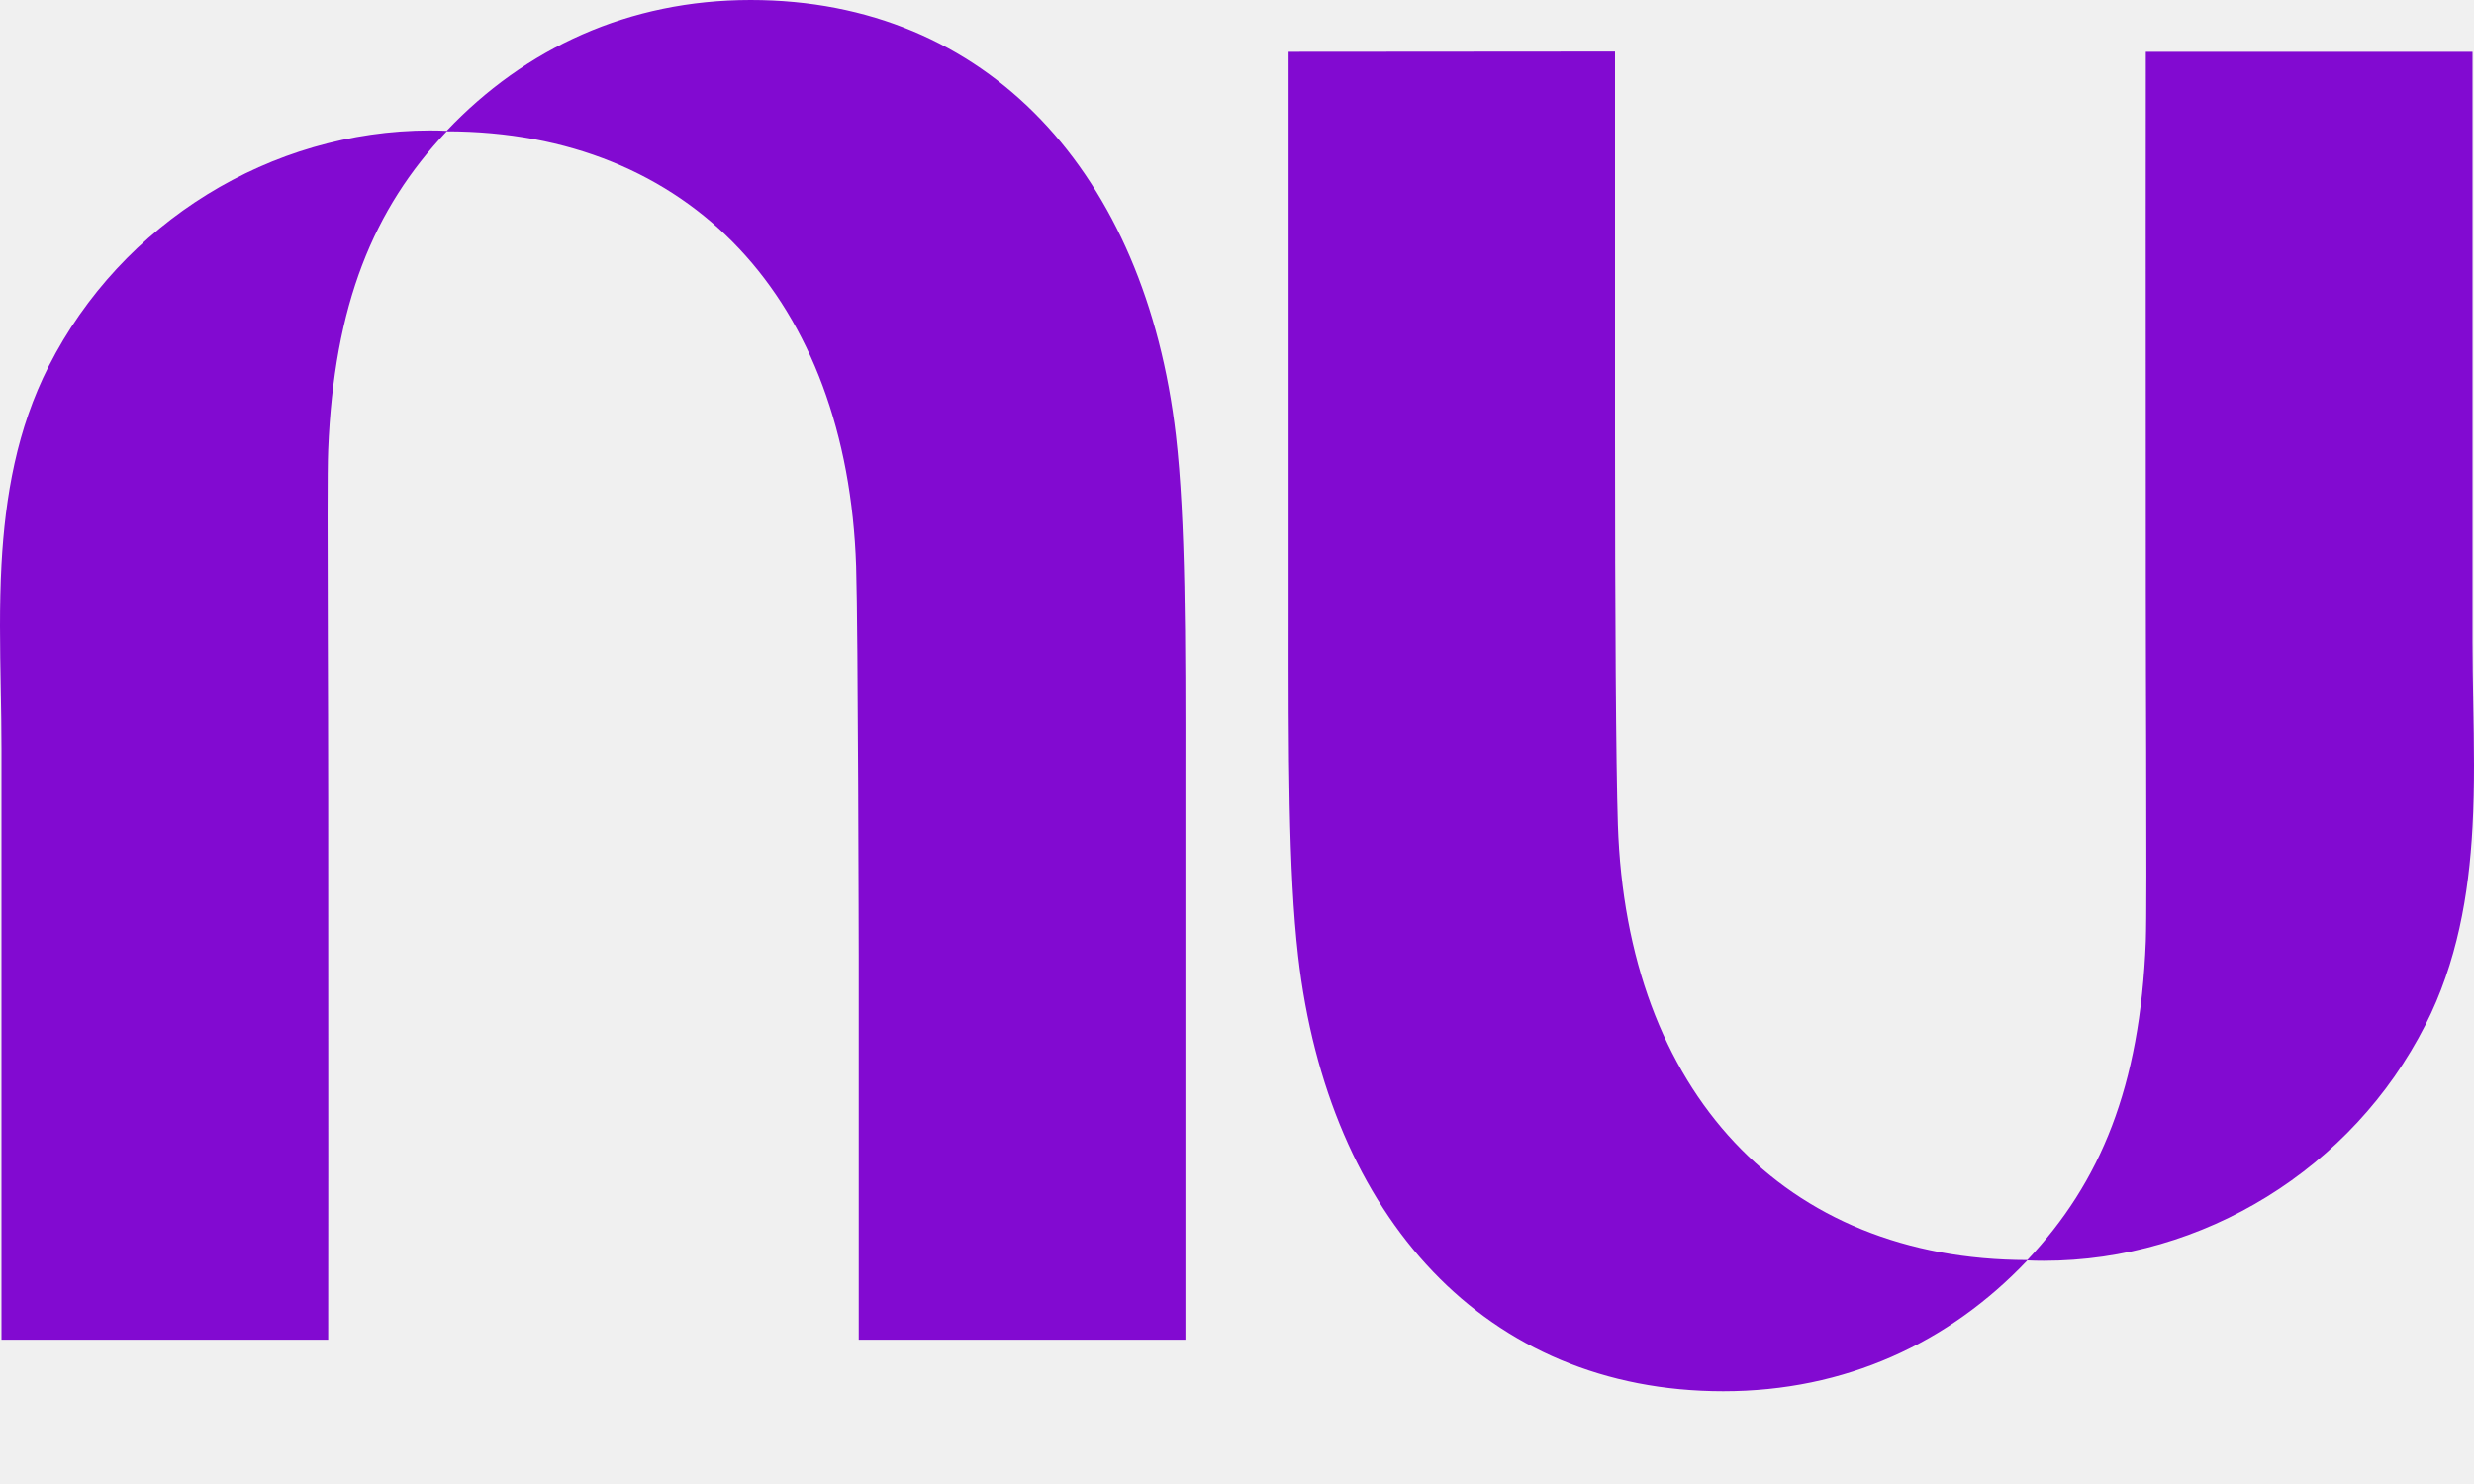
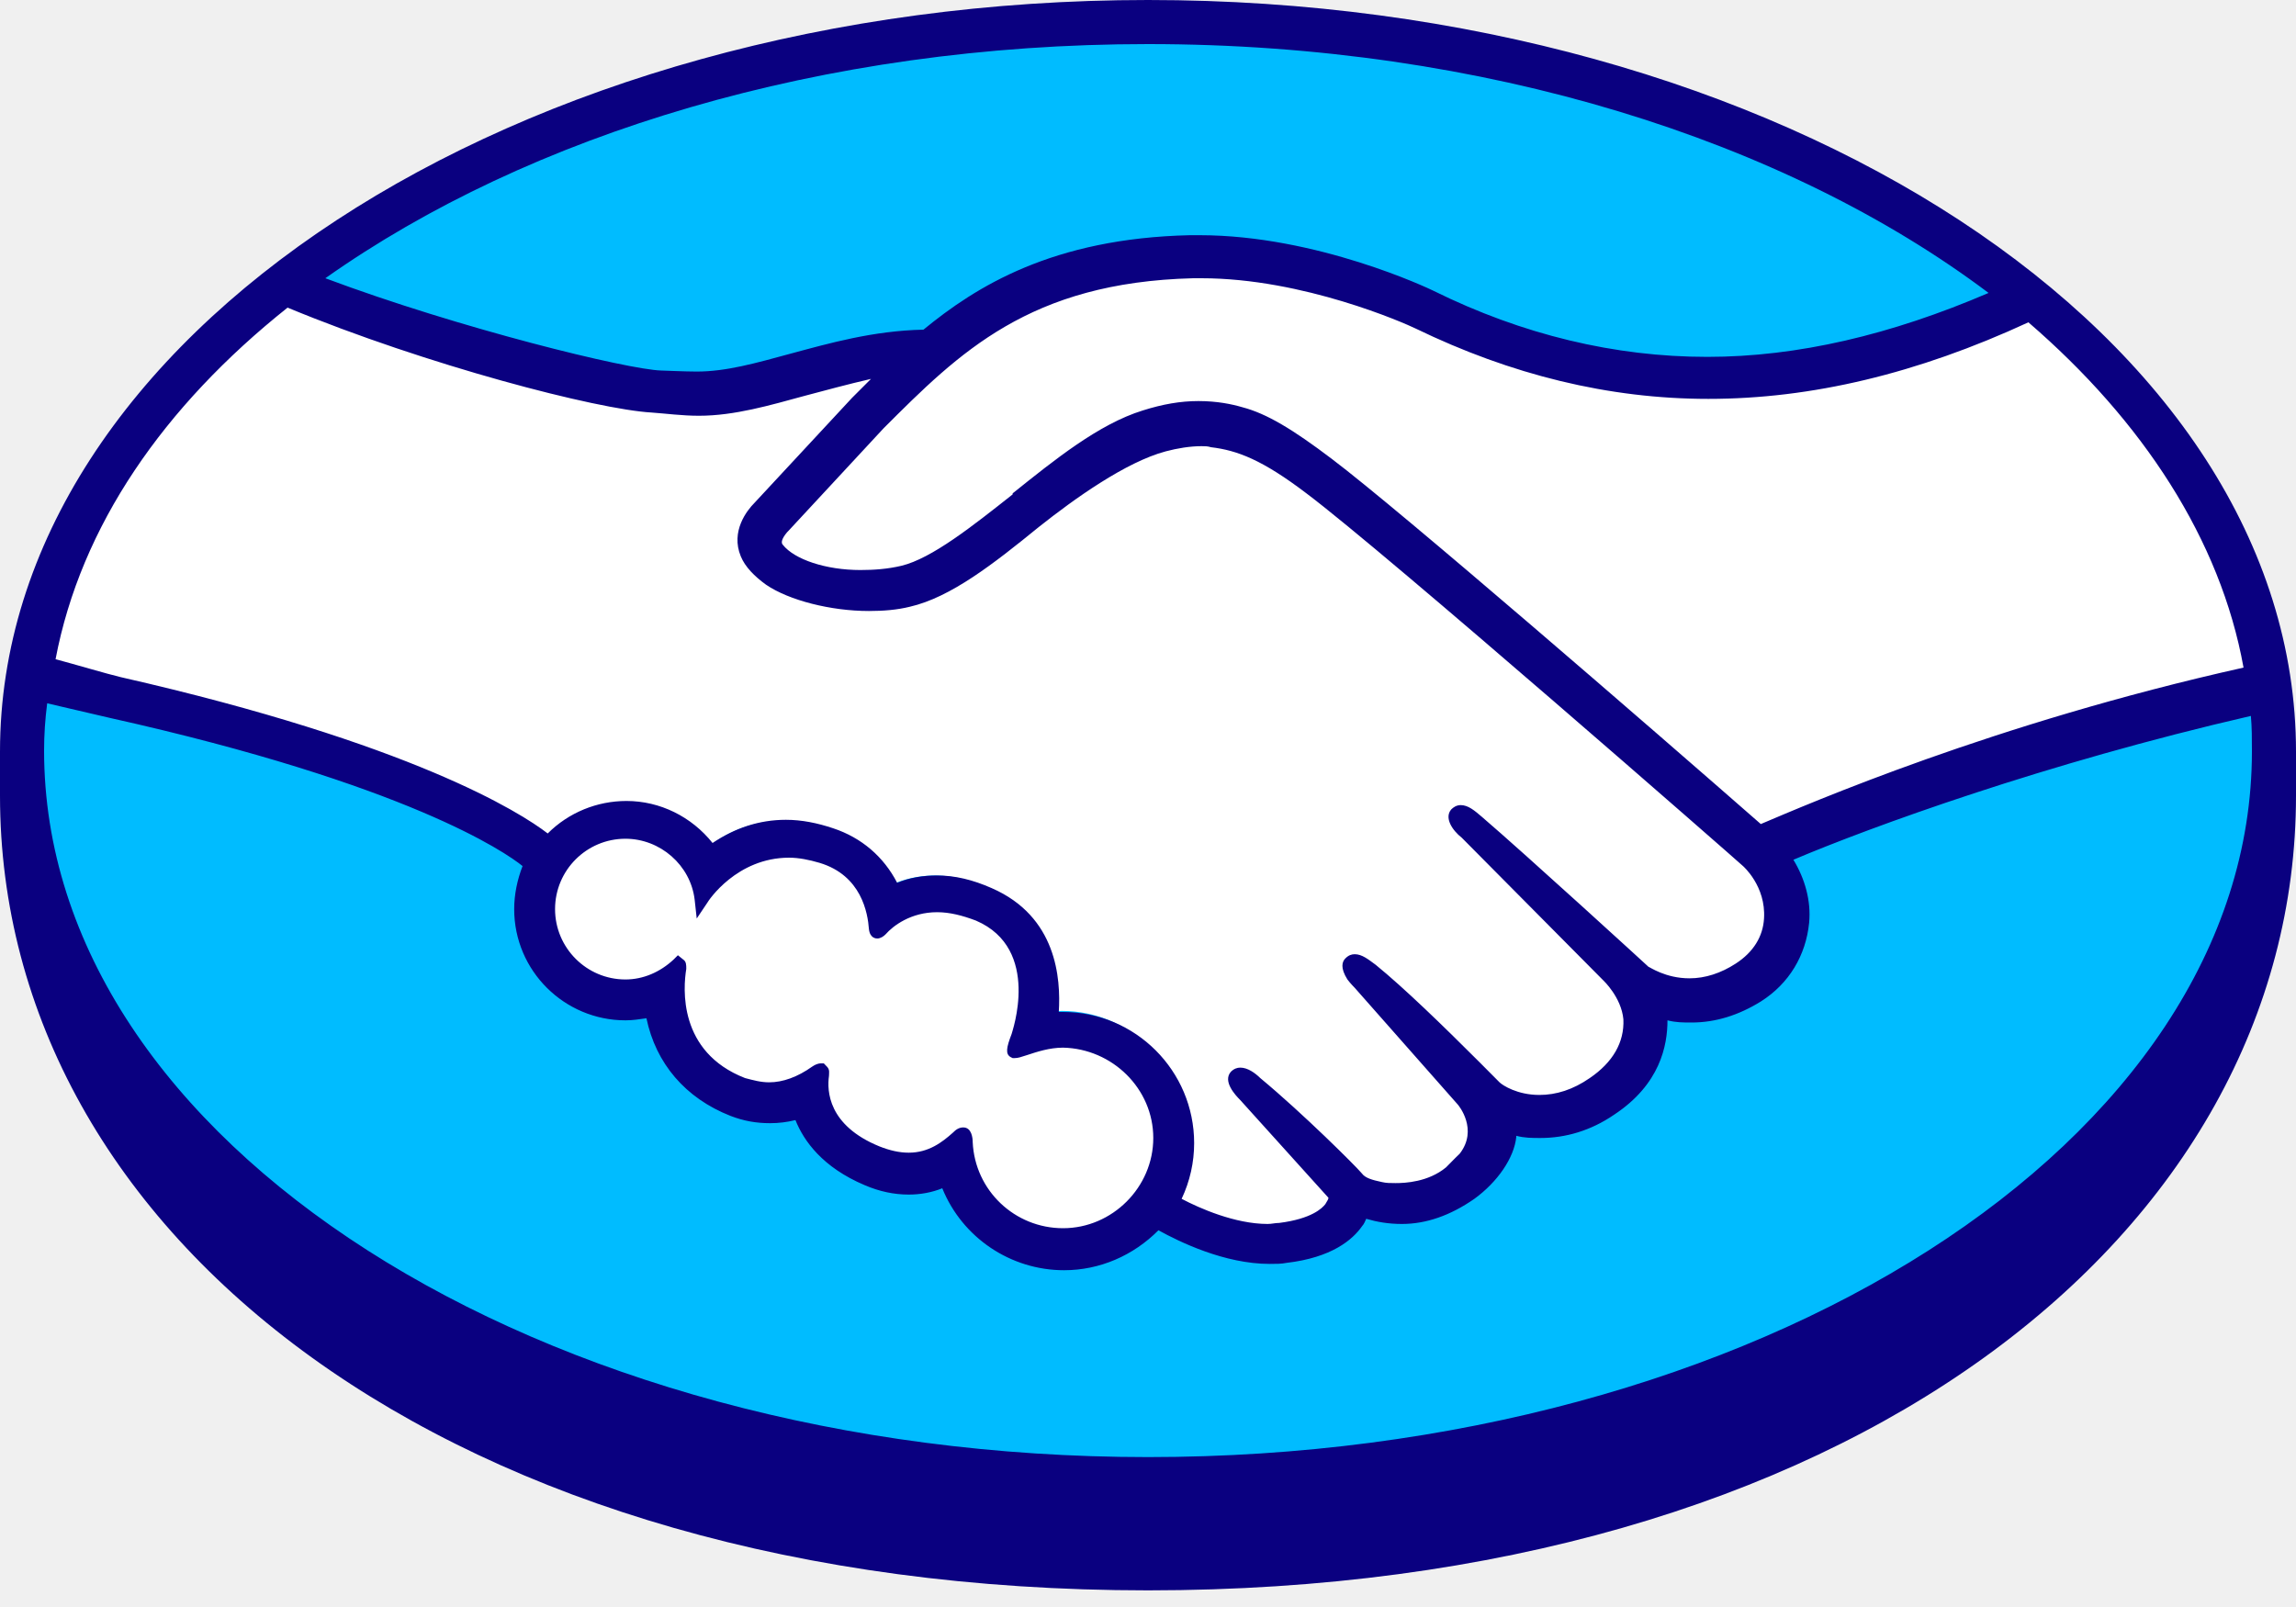
- <svg xmlns="http://www.w3.org/2000/svg" width="20" height="12" viewBox="0 0 20 12" fill="none">
-   <path fill-rule="evenodd" clip-rule="evenodd" d="M6.068 0C5.083 0 4.244 0.39 3.611 1.058C3.567 1.056 3.522 1.055 3.477 1.055C2.19 1.055 0.983 1.801 0.394 2.961C0.137 3.467 0.042 4.011 0.012 4.565C-0.006 4.898 2.29252e-05 5.233 0.006 5.566L0.006 5.566L0.006 5.567C0.009 5.732 0.012 5.897 0.012 6.06V10.833H2.653C2.653 10.833 2.655 8.482 2.653 6.461C2.653 5.996 2.651 5.549 2.65 5.152V5.152C2.648 4.385 2.646 3.803 2.653 3.638C2.7 2.461 3.018 1.691 3.611 1.062C5.577 1.063 6.85 2.421 6.921 4.581C6.937 5.077 6.942 7.732 6.942 7.732V10.833H9.583V6.64V6.638C9.583 6.52 9.583 6.405 9.583 6.291V6.289C9.584 5.17 9.585 4.205 9.506 3.52C9.262 1.409 7.989 0 6.068 0ZM19.994 5.686C20 6.018 20.006 6.354 19.988 6.686L19.988 6.686C19.958 7.239 19.863 7.784 19.606 8.29C19.017 9.449 17.81 10.195 16.523 10.195C16.478 10.195 16.433 10.194 16.389 10.192C15.756 10.86 14.917 11.25 13.931 11.25C12.011 11.25 10.737 9.841 10.494 7.731C10.415 7.046 10.416 6.08 10.417 4.96L10.417 4.611V0.419L13.056 0.417V3.517C13.056 4.943 13.063 6.174 13.079 6.67C13.15 8.83 14.423 10.187 16.389 10.189C16.982 9.559 17.3 8.789 17.347 7.612C17.353 7.448 17.352 6.866 17.35 6.099V6.099L17.35 6.086C17.349 5.692 17.347 5.25 17.347 4.79C17.345 2.769 17.347 0.419 17.347 0.419H19.988V5.191C19.988 5.354 19.991 5.519 19.994 5.685L19.994 5.686Z" fill="#820AD1" />
+ <svg xmlns="http://www.w3.org/2000/svg" width="20" height="14" viewBox="0 0 20 14" fill="none">
+   <path d="M10 0.256C4.58 0.256 0.183 3.073 0.183 6.539C0.183 10.005 4.58 13.096 10 13.096C15.421 13.096 19.817 10.014 19.817 6.539C19.817 3.064 15.421 0.256 10 0.256Z" fill="#00BCFF" />
+   <path d="M6.801 4.6C6.792 4.609 6.7 4.71 6.764 4.792C6.92 4.984 7.386 5.094 7.861 4.993C8.144 4.929 8.501 4.646 8.857 4.362C9.241 4.06 9.616 3.759 9.991 3.64C10.393 3.512 10.649 3.567 10.823 3.622C11.005 3.676 11.225 3.804 11.581 4.06C12.239 4.554 14.881 6.868 15.347 7.261C15.713 7.097 17.468 6.383 19.689 5.899C19.497 4.71 18.784 3.585 17.687 2.698C16.161 3.338 14.177 3.722 12.349 2.835C12.34 2.835 11.353 2.369 10.384 2.387C8.94 2.423 8.309 3.045 7.651 3.713L6.801 4.6Z" fill="white" />
+   <path d="M15.229 7.508C15.201 7.481 12.121 4.783 11.417 4.262C11.015 3.96 10.786 3.878 10.548 3.85C10.43 3.832 10.256 3.859 10.137 3.887C9.808 3.978 9.388 4.262 9.013 4.554C8.62 4.865 8.254 5.158 7.916 5.231C7.477 5.332 6.947 5.213 6.7 5.048C6.6 4.984 6.536 4.902 6.499 4.829C6.408 4.618 6.572 4.454 6.6 4.426L7.45 3.503C7.55 3.402 7.651 3.301 7.751 3.21C7.477 3.247 7.221 3.32 6.974 3.384C6.664 3.466 6.371 3.548 6.069 3.548C5.941 3.548 5.274 3.439 5.146 3.402C4.378 3.192 3.501 2.991 2.495 2.515C1.289 3.411 0.503 4.518 0.265 5.762C0.439 5.807 0.896 5.908 1.015 5.935C3.748 6.548 4.598 7.17 4.753 7.298C4.918 7.115 5.165 6.996 5.43 6.996C5.731 6.996 6.005 7.152 6.17 7.38C6.325 7.252 6.545 7.152 6.819 7.152C6.947 7.152 7.075 7.179 7.212 7.216C7.523 7.325 7.678 7.527 7.76 7.71C7.861 7.664 7.989 7.627 8.144 7.627C8.291 7.627 8.446 7.664 8.601 7.728C9.104 7.947 9.186 8.441 9.141 8.816C9.177 8.816 9.214 8.807 9.25 8.807C9.845 8.807 10.338 9.292 10.338 9.895C10.338 10.078 10.293 10.252 10.21 10.407C10.375 10.499 10.786 10.709 11.152 10.663C11.444 10.627 11.554 10.526 11.591 10.471C11.618 10.435 11.645 10.389 11.618 10.352L10.85 9.493C10.85 9.493 10.722 9.374 10.768 9.328C10.813 9.282 10.887 9.347 10.941 9.392C11.335 9.721 11.81 10.215 11.81 10.215C11.819 10.225 11.846 10.279 12.029 10.316C12.185 10.343 12.45 10.325 12.642 10.17C12.687 10.133 12.733 10.078 12.779 10.032L12.77 10.042C12.971 9.785 12.751 9.529 12.751 9.529L11.846 8.514C11.846 8.514 11.718 8.395 11.764 8.35C11.801 8.304 11.883 8.368 11.947 8.414C12.23 8.651 12.633 9.054 13.026 9.438C13.099 9.493 13.437 9.703 13.894 9.411C14.168 9.228 14.223 9.008 14.214 8.844C14.196 8.624 14.022 8.469 14.022 8.469L12.788 7.234C12.788 7.234 12.66 7.124 12.706 7.069C12.742 7.024 12.825 7.088 12.879 7.133C13.272 7.463 14.333 8.432 14.333 8.432C14.351 8.441 14.717 8.706 15.165 8.414C15.329 8.313 15.43 8.158 15.439 7.975C15.448 7.691 15.229 7.508 15.229 7.508Z" fill="white" />
+   <path d="M9.26 9.072C9.068 9.072 8.857 9.182 8.83 9.164C8.812 9.154 8.839 9.081 8.857 9.036C8.876 8.99 9.123 8.24 8.519 7.975C8.053 7.774 7.761 8.002 7.669 8.103C7.642 8.13 7.633 8.13 7.633 8.094C7.623 7.956 7.559 7.591 7.157 7.463C6.581 7.289 6.207 7.691 6.115 7.838C6.069 7.508 5.795 7.252 5.457 7.252C5.082 7.252 4.79 7.554 4.781 7.92C4.781 8.295 5.082 8.587 5.448 8.587C5.631 8.587 5.795 8.514 5.914 8.405C5.914 8.405 5.923 8.414 5.914 8.423C5.887 8.587 5.832 9.191 6.463 9.438C6.718 9.539 6.929 9.465 7.112 9.337C7.166 9.301 7.176 9.319 7.166 9.365C7.139 9.52 7.176 9.85 7.642 10.042C7.998 10.188 8.208 10.042 8.346 9.914C8.41 9.859 8.419 9.868 8.428 9.95C8.446 10.398 8.821 10.755 9.269 10.755C9.735 10.755 10.11 10.38 10.11 9.914C10.101 9.456 9.726 9.081 9.26 9.072Z" fill="white" />
+   <path d="M10 0C4.479 0 0 2.936 0 6.548C0 6.639 0 6.896 0 6.932C0 10.755 3.912 13.855 10 13.855C16.088 13.855 20 10.755 20 6.932V6.548C20 2.936 15.521 0 10 0ZM19.543 5.816C17.367 6.301 15.749 7.005 15.338 7.179C14.388 6.347 12.194 4.445 11.6 3.997C11.261 3.74 11.033 3.603 10.823 3.548C10.731 3.521 10.603 3.494 10.439 3.494C10.283 3.494 10.128 3.521 9.954 3.576C9.57 3.695 9.186 4.006 8.821 4.298V4.307C8.473 4.582 8.117 4.865 7.852 4.929C7.733 4.957 7.614 4.966 7.495 4.966C7.194 4.966 6.92 4.874 6.819 4.746C6.801 4.728 6.81 4.692 6.856 4.637L6.865 4.628L7.697 3.731C8.355 3.073 8.967 2.46 10.393 2.424C10.421 2.424 10.439 2.424 10.466 2.424C11.353 2.424 12.239 2.817 12.331 2.862C13.163 3.265 14.013 3.475 14.881 3.475C15.777 3.475 16.7 3.256 17.669 2.808C18.665 3.667 19.342 4.701 19.543 5.816ZM10 0.384C12.934 0.384 15.558 1.225 17.322 2.552C16.472 2.917 15.658 3.109 14.872 3.109C14.068 3.109 13.263 2.917 12.486 2.533C12.45 2.515 11.472 2.049 10.448 2.049C10.421 2.049 10.393 2.049 10.366 2.049C9.168 2.076 8.501 2.497 8.044 2.872C7.605 2.881 7.221 2.991 6.883 3.082C6.581 3.164 6.325 3.237 6.069 3.237C5.969 3.237 5.777 3.228 5.759 3.228C5.466 3.219 4.004 2.862 2.834 2.424C4.607 1.171 7.157 0.384 10 0.384ZM2.505 2.68C3.72 3.183 5.201 3.567 5.676 3.594C5.804 3.603 5.941 3.622 6.088 3.622C6.399 3.622 6.709 3.53 7.011 3.448C7.185 3.402 7.386 3.347 7.587 3.301C7.532 3.356 7.477 3.411 7.422 3.466L6.572 4.381C6.508 4.445 6.362 4.628 6.453 4.847C6.49 4.938 6.572 5.021 6.673 5.094C6.874 5.231 7.239 5.323 7.569 5.323C7.697 5.323 7.815 5.313 7.925 5.286C8.282 5.204 8.656 4.911 9.049 4.591C9.36 4.344 9.808 4.024 10.155 3.932C10.256 3.905 10.366 3.887 10.466 3.887C10.494 3.887 10.521 3.887 10.548 3.896C10.777 3.923 10.996 4.006 11.38 4.298C12.075 4.82 15.155 7.517 15.183 7.545C15.183 7.545 15.384 7.719 15.366 8.002C15.357 8.158 15.274 8.295 15.119 8.395C14.991 8.478 14.854 8.523 14.717 8.523C14.506 8.523 14.369 8.423 14.36 8.423C14.351 8.414 13.291 7.444 12.907 7.115C12.843 7.06 12.788 7.014 12.724 7.014C12.687 7.014 12.66 7.033 12.642 7.051C12.578 7.124 12.651 7.234 12.733 7.298L13.967 8.542C13.967 8.542 14.123 8.688 14.141 8.88C14.15 9.081 14.049 9.255 13.848 9.392C13.702 9.493 13.556 9.539 13.409 9.539C13.218 9.539 13.09 9.456 13.062 9.429L12.889 9.255C12.569 8.935 12.23 8.606 11.983 8.405C11.92 8.359 11.865 8.313 11.801 8.313C11.773 8.313 11.746 8.322 11.719 8.35C11.691 8.377 11.673 8.432 11.737 8.533C11.764 8.569 11.801 8.606 11.801 8.606L12.697 9.621C12.706 9.63 12.879 9.84 12.715 10.051L12.678 10.087C12.651 10.115 12.623 10.142 12.596 10.17C12.441 10.298 12.239 10.307 12.157 10.307C12.111 10.307 12.075 10.307 12.038 10.298C11.947 10.279 11.892 10.261 11.865 10.225L11.856 10.215C11.81 10.16 11.353 9.703 10.978 9.392C10.932 9.347 10.868 9.301 10.804 9.301C10.777 9.301 10.749 9.31 10.722 9.337C10.649 9.42 10.759 9.539 10.804 9.584L11.572 10.435C11.572 10.444 11.563 10.462 11.545 10.49C11.517 10.526 11.426 10.618 11.143 10.654C11.106 10.654 11.079 10.663 11.042 10.663C10.759 10.663 10.448 10.526 10.293 10.444C10.366 10.289 10.402 10.124 10.402 9.959C10.402 9.328 9.89 8.816 9.26 8.816C9.25 8.816 9.232 8.816 9.223 8.816C9.241 8.523 9.205 7.984 8.638 7.737C8.473 7.664 8.318 7.627 8.163 7.627C8.044 7.627 7.925 7.645 7.815 7.691C7.697 7.463 7.505 7.298 7.258 7.216C7.121 7.17 6.984 7.142 6.846 7.142C6.609 7.142 6.399 7.216 6.207 7.344C6.024 7.115 5.75 6.978 5.457 6.978C5.201 6.978 4.954 7.078 4.771 7.261C4.534 7.078 3.583 6.475 1.051 5.899C0.932 5.871 0.658 5.789 0.484 5.743C0.704 4.582 1.426 3.539 2.505 2.68ZM7.203 9.292L7.176 9.264H7.148C7.13 9.264 7.102 9.273 7.075 9.292C6.947 9.383 6.819 9.429 6.7 9.429C6.627 9.429 6.563 9.411 6.49 9.392C5.905 9.164 5.951 8.606 5.978 8.441C5.978 8.405 5.978 8.377 5.951 8.359L5.905 8.322L5.868 8.359C5.75 8.469 5.603 8.533 5.448 8.533C5.11 8.533 4.835 8.258 4.835 7.92C4.835 7.581 5.11 7.307 5.448 7.307C5.75 7.307 6.015 7.536 6.051 7.838L6.069 8.002L6.161 7.865C6.17 7.847 6.417 7.472 6.874 7.472C6.956 7.472 7.048 7.49 7.139 7.517C7.505 7.627 7.559 7.956 7.569 8.094C7.578 8.176 7.633 8.176 7.642 8.176C7.669 8.176 7.697 8.158 7.715 8.139C7.779 8.066 7.934 7.947 8.163 7.947C8.272 7.947 8.382 7.975 8.501 8.02C9.077 8.267 8.812 8.999 8.812 9.008C8.766 9.127 8.757 9.182 8.803 9.209L8.821 9.218H8.839C8.867 9.218 8.894 9.209 8.949 9.191C9.031 9.164 9.141 9.127 9.26 9.127C9.689 9.136 10.046 9.484 10.046 9.914C10.046 10.343 9.689 10.7 9.26 10.7C8.839 10.7 8.492 10.371 8.473 9.95C8.473 9.914 8.464 9.822 8.391 9.822C8.355 9.822 8.327 9.84 8.3 9.868C8.208 9.95 8.09 10.042 7.916 10.042C7.834 10.042 7.751 10.023 7.66 9.987C7.212 9.804 7.203 9.502 7.221 9.374C7.221 9.347 7.23 9.319 7.203 9.292ZM10 12.694C4.689 12.694 0.384 9.941 0.384 6.539C0.384 6.402 0.393 6.265 0.411 6.127C0.457 6.137 0.878 6.237 0.96 6.255C3.547 6.832 4.406 7.426 4.552 7.545C4.506 7.664 4.479 7.792 4.479 7.92C4.479 8.459 4.918 8.889 5.448 8.889C5.512 8.889 5.567 8.88 5.631 8.871C5.713 9.264 5.969 9.566 6.362 9.721C6.481 9.767 6.59 9.785 6.709 9.785C6.782 9.785 6.856 9.776 6.929 9.758C7.002 9.941 7.166 10.17 7.532 10.325C7.66 10.38 7.788 10.407 7.916 10.407C8.016 10.407 8.117 10.389 8.208 10.352C8.382 10.782 8.803 11.066 9.269 11.066C9.58 11.066 9.872 10.938 10.091 10.718C10.274 10.819 10.667 11.011 11.06 11.011C11.115 11.011 11.161 11.011 11.207 11.002C11.6 10.956 11.782 10.801 11.865 10.682C11.883 10.663 11.892 10.636 11.901 10.618C11.993 10.645 12.093 10.663 12.212 10.663C12.422 10.663 12.633 10.59 12.843 10.444C13.044 10.298 13.19 10.087 13.208 9.904V9.895C13.281 9.914 13.345 9.914 13.419 9.914C13.638 9.914 13.857 9.85 14.059 9.712C14.461 9.447 14.525 9.109 14.525 8.889C14.598 8.908 14.662 8.908 14.735 8.908C14.945 8.908 15.146 8.844 15.338 8.725C15.585 8.569 15.731 8.322 15.759 8.039C15.777 7.847 15.722 7.655 15.622 7.49C16.289 7.207 17.815 6.649 19.607 6.237C19.616 6.338 19.616 6.438 19.616 6.548C19.616 9.941 15.311 12.694 10 12.694Z" fill="#0A0080" />
</svg>
